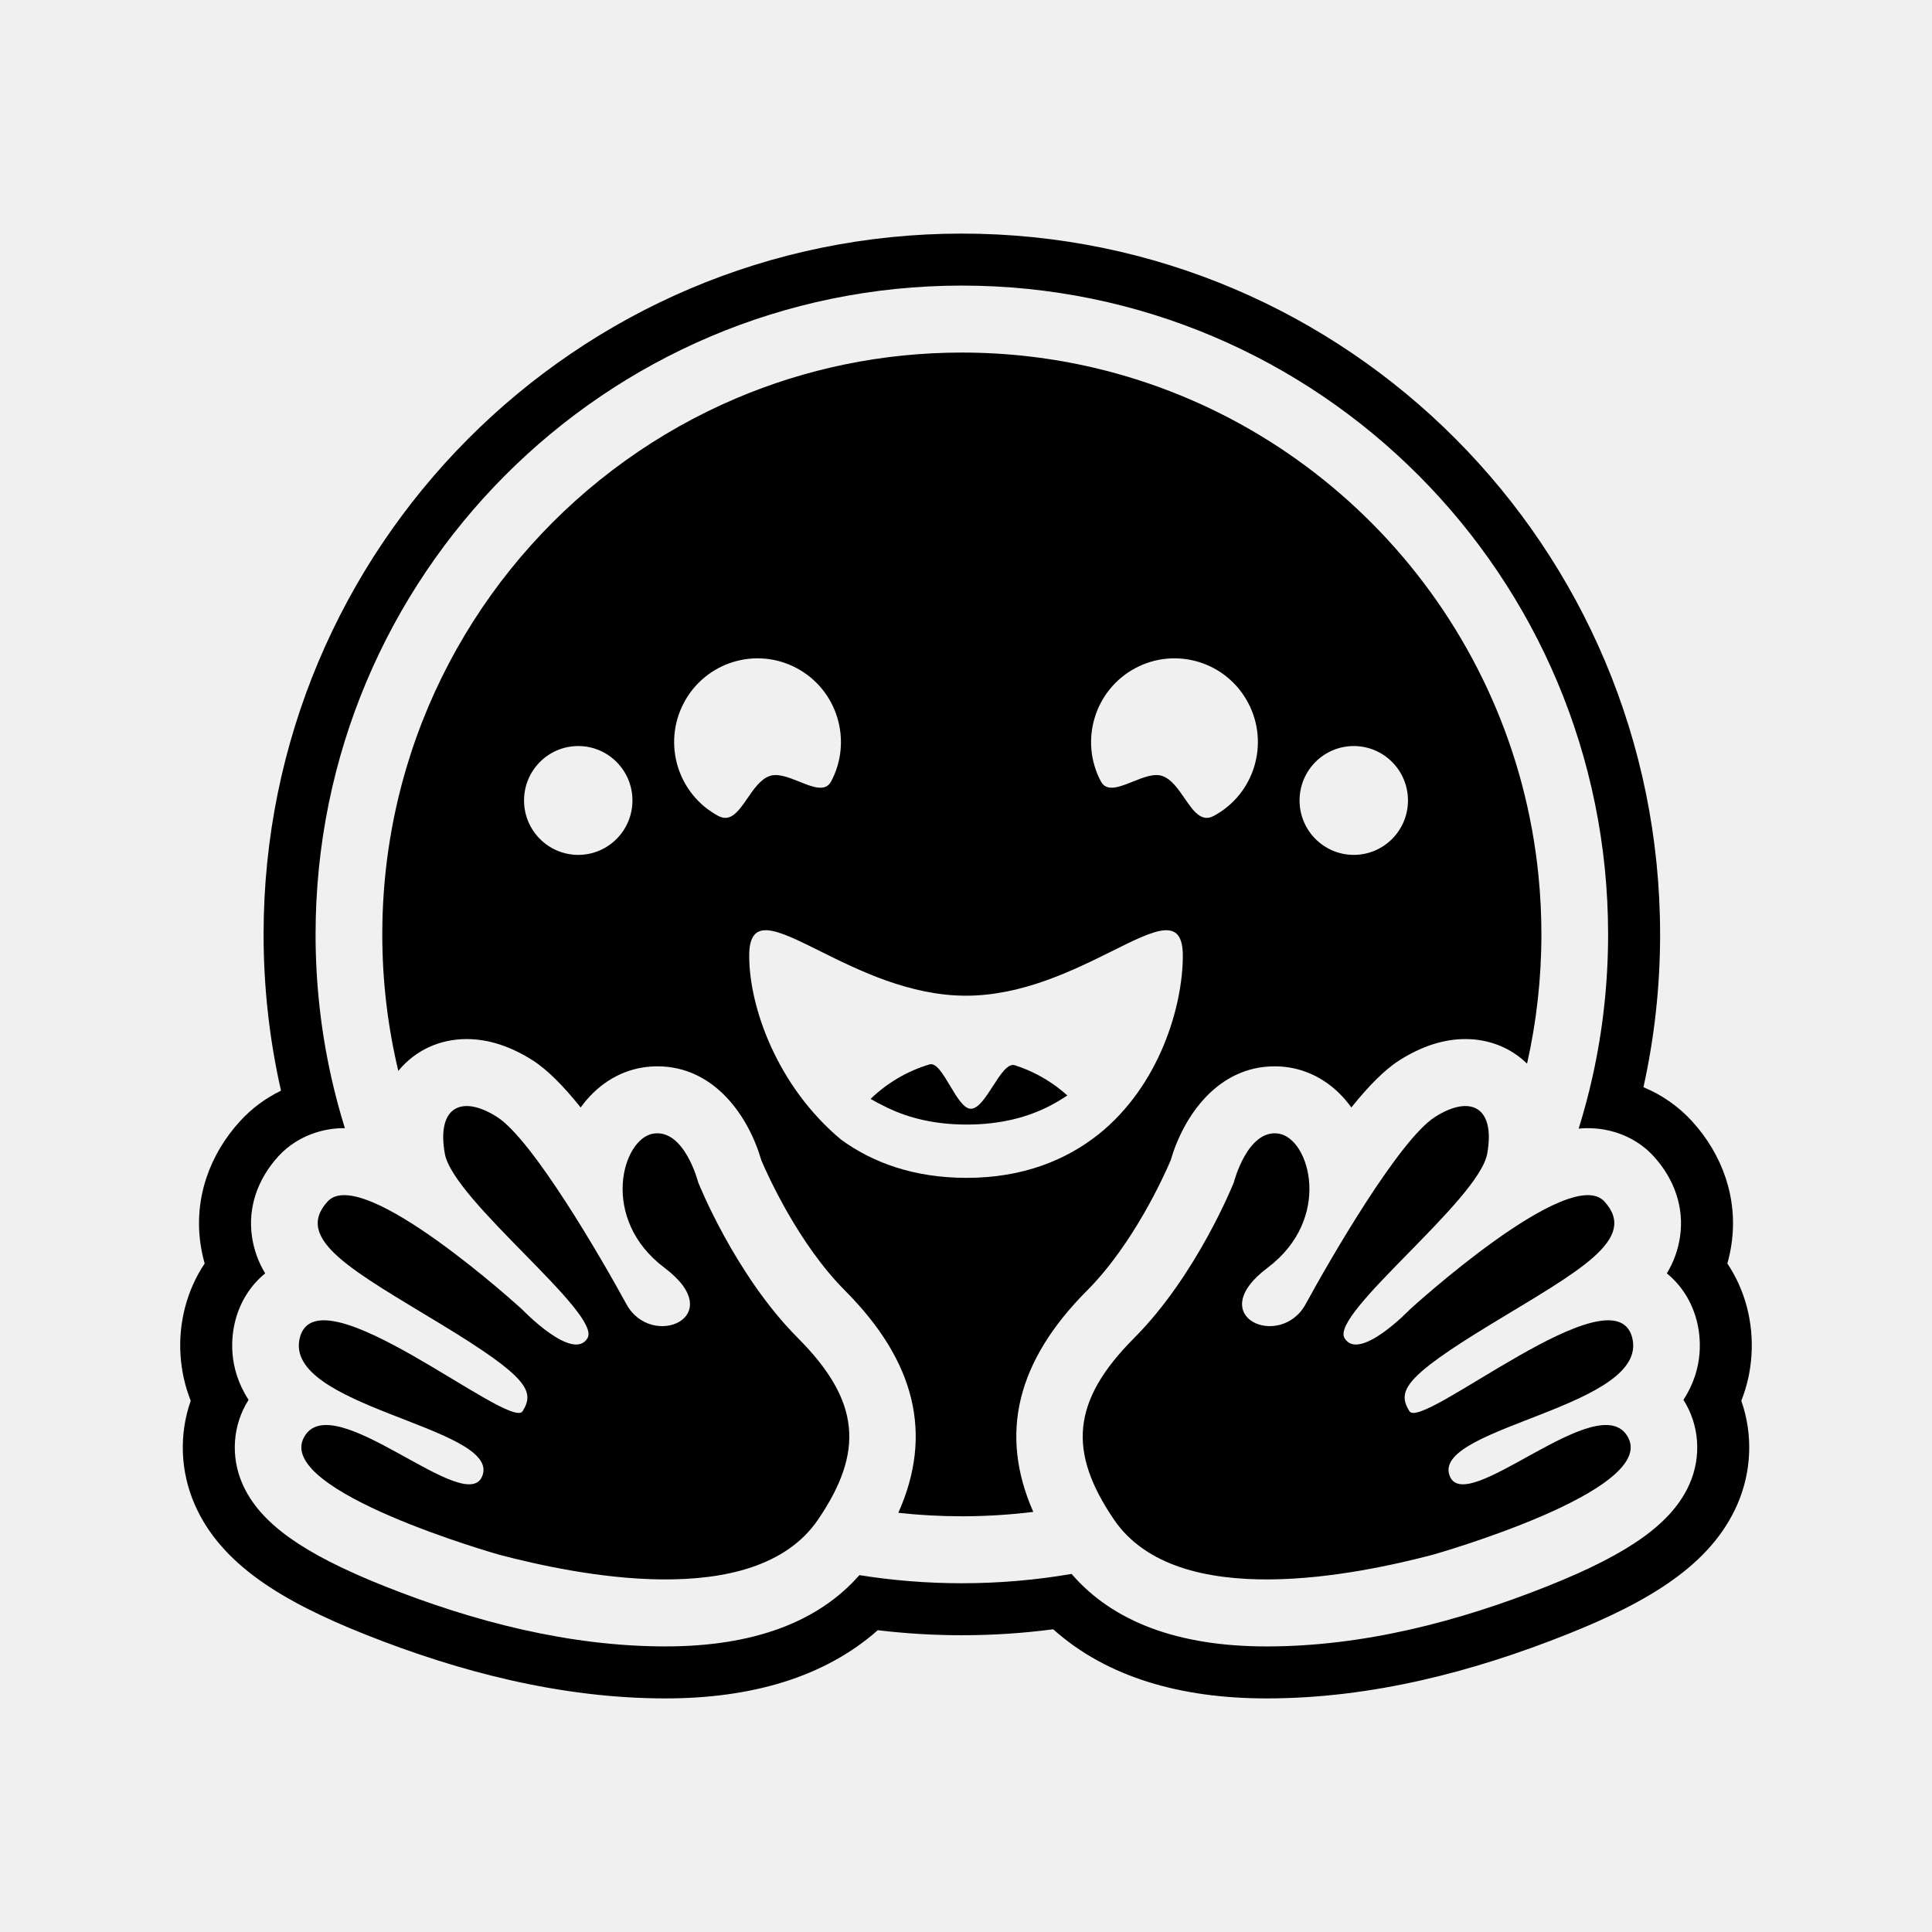
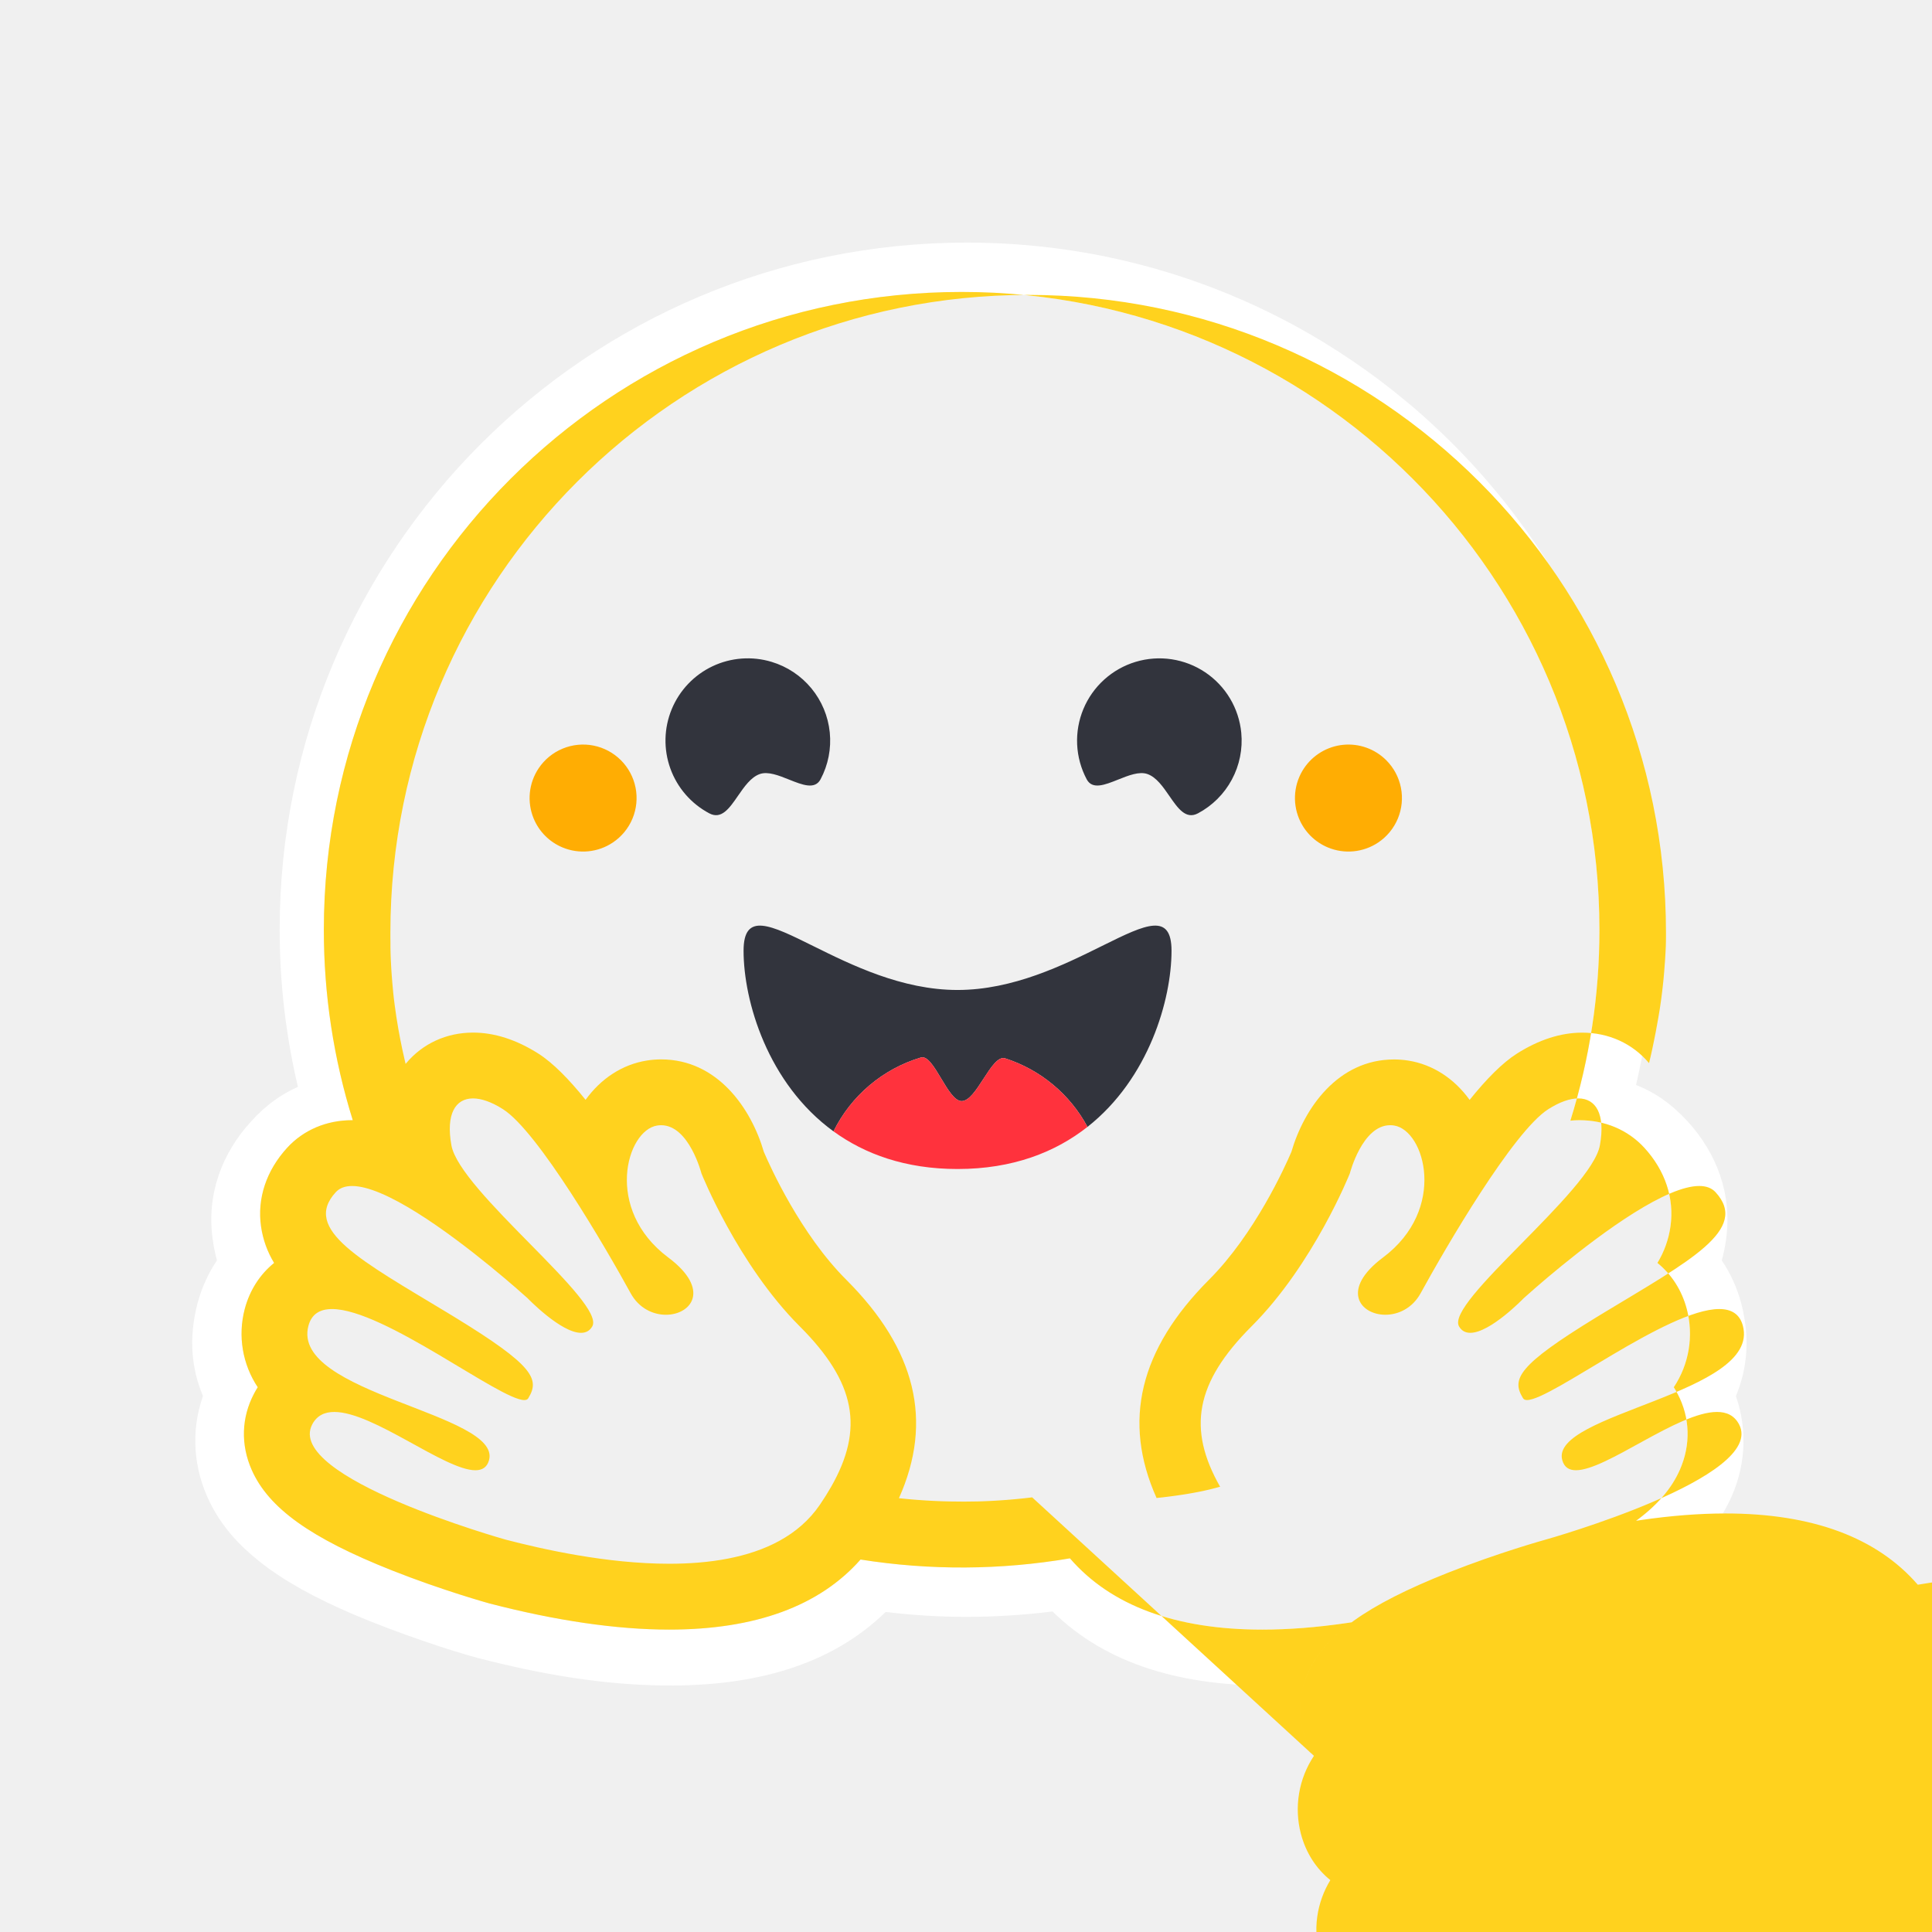
- <svg xmlns="http://www.w3.org/2000/svg" width="1500" height="1500" viewBox="0 0 1500 1500" fill="none">
-   <path fill-rule="evenodd" clip-rule="evenodd" d="M1348.72 1168.37C1360.03 1142.67 1361.13 1113.74 1351.94 1087.55C1361.08 1064.58 1362.52 1038.87 1356.33 1014.97C1353.1 1002.63 1347.95 991.175 1341.12 980.965C1342.52 976.029 1343.6 970.929 1344.36 965.659C1349.44 930.378 1337.38 896.408 1313.59 870.403C1302.83 858.64 1289.91 849.894 1275.97 844.105C1284.44 805.888 1288.9 766.185 1288.9 725.475C1288.9 425.12 1046.33 181.36 746.772 181.36C447.213 181.36 204.644 425.12 204.644 725.475C204.644 767.136 209.317 807.743 218.176 846.781C206.46 852.482 195.618 860.354 186.431 870.403C162.65 896.406 150.585 930.384 155.658 965.659C156.415 970.926 157.505 976.031 158.904 980.965C152.074 991.175 146.922 1002.63 143.692 1014.97C137.445 1038.82 138.958 1064.63 148.078 1087.54C138.888 1113.74 139.992 1142.68 151.301 1168.37C171.605 1214.49 218.813 1243.21 283.614 1269C355.654 1297.68 435.229 1318.64 516.715 1318.64C582.532 1318.64 639.737 1302.62 681.509 1265.68C702.919 1268.26 724.699 1269.59 746.772 1269.59C770.797 1269.59 794.475 1268.02 817.706 1264.97C859.527 1302.39 917.048 1318.64 983.305 1318.64C1065.11 1318.64 1144.1 1297.79 1216.41 1269C1281.21 1243.21 1328.42 1214.49 1348.72 1168.37ZM1201.48 1231.5C1265.52 1206.01 1298.5 1182.26 1311.77 1152.11C1321.11 1130.89 1319.46 1106.41 1307.02 1086.84C1323.52 1061.54 1320.36 1036.98 1317.28 1025.19C1313.34 1010.15 1305.2 997.644 1294.14 988.661C1299.38 979.912 1302.89 970.461 1304.41 959.918C1307.59 937.779 1300.28 915.653 1283.81 897.648C1278.56 891.903 1272.36 887.26 1265.59 883.763C1253.45 877.49 1239.44 874.904 1225.67 876.26C1229.83 862.94 1233.45 849.38 1236.51 835.609C1244.38 800.161 1248.53 763.306 1248.53 725.476C1248.53 447.262 1023.89 221.726 746.772 221.726C469.656 221.726 245.01 447.262 245.01 725.476C245.01 763.44 249.193 800.424 257.122 835.988C260.135 849.506 263.69 862.818 267.762 875.901C254.074 875.791 240.392 879.604 228.93 886.961C224.276 889.948 219.988 893.519 216.214 897.648C199.743 915.653 192.427 937.779 195.613 959.918C197.128 970.461 200.637 979.912 205.881 988.661C194.823 997.644 186.678 1010.15 182.742 1025.19C179.66 1036.98 176.501 1061.54 192.997 1086.84C180.564 1106.41 178.908 1130.89 188.245 1152.11C201.517 1182.26 234.498 1206.01 298.542 1231.5C367.636 1259 441.978 1278.27 516.715 1278.27C584.432 1278.27 634.963 1259.67 667.239 1222.93C693.142 1227.07 719.707 1229.23 746.772 1229.23C775.811 1229.23 804.275 1226.75 831.964 1221.99C864.201 1259.36 915.014 1278.28 983.305 1278.28C1058.36 1278.28 1132.11 1259.11 1201.48 1231.5Z" fill="black" />
-   <path d="M635.221 1179.69C670.856 1127.23 668.331 1087.85 619.437 1038.79C570.542 989.739 542.081 917.979 542.081 917.979C542.081 917.979 531.45 876.301 507.236 880.136C483.022 883.971 465.244 946.254 515.964 984.357C566.684 1022.45 505.864 1048.33 486.35 1012.55C466.836 976.778 413.552 884.803 385.92 867.214C358.3 849.625 338.851 859.479 345.365 895.736C351.878 931.993 467.393 1019.87 456.154 1038.89C444.914 1057.9 405.304 1016.55 405.304 1016.55C405.304 1016.55 281.359 903.302 254.374 932.812C227.389 962.322 274.846 987.048 342.477 1028.15C410.121 1069.25 415.365 1080.1 405.77 1095.65C396.162 1111.2 246.864 984.825 232.84 1038.4C218.83 1091.97 385.208 1107.52 374.939 1144.5C364.671 1181.5 257.741 1074.5 235.87 1116.19C213.987 1157.89 386.762 1206.89 388.16 1207.25C443.969 1221.79 585.705 1252.59 635.221 1179.69Z" fill="black" />
-   <path d="M864.806 1179.69C829.171 1127.23 831.696 1087.85 880.591 1038.79C929.485 989.739 957.946 917.979 957.946 917.979C957.946 917.979 968.577 876.301 992.791 880.136C1017.01 883.971 1034.78 946.254 984.064 984.357C933.344 1022.45 994.164 1048.33 1013.68 1012.55C1033.19 976.778 1086.47 884.803 1114.11 867.214C1141.73 849.625 1161.18 859.479 1154.66 895.736C1148.15 931.993 1032.63 1019.87 1043.87 1038.89C1055.11 1057.9 1094.72 1016.55 1094.72 1016.55C1094.72 1016.55 1218.67 903.302 1245.65 932.812C1272.64 962.322 1225.18 987.048 1157.55 1028.15C1089.91 1069.25 1084.66 1080.1 1094.26 1095.65C1103.87 1111.2 1253.16 984.825 1267.19 1038.4C1281.2 1091.97 1114.82 1107.52 1125.09 1144.5C1135.36 1181.5 1242.29 1074.5 1264.16 1116.19C1286.04 1157.89 1113.27 1206.89 1111.87 1207.25C1056.06 1221.79 914.322 1252.59 864.806 1179.69Z" fill="black" />
-   <path d="M675.913 853.201C679.674 855.39 683.766 857.524 688.891 860.001C705.59 868.074 725.878 873.106 750.564 873.106C777.366 873.106 799.015 867.175 816.53 857.819C821.193 855.328 825.305 852.779 828.701 850.52C818.286 841.142 806.116 833.688 792.747 828.717C791.172 828.131 789.58 827.58 787.973 827.064C782.46 825.295 776.761 834.148 770.915 843.232C765.317 851.929 759.582 860.838 753.744 860.838C748.268 860.838 742.882 851.802 737.615 842.964C732.157 833.804 726.824 824.857 721.649 826.403C704.266 831.599 688.648 840.906 675.913 853.201Z" fill="black" />
-   <path fill-rule="evenodd" clip-rule="evenodd" d="M849.695 285.599C816.641 277.833 782.184 273.727 746.772 273.727C684.644 273.727 625.458 286.368 571.624 309.227C448.998 361.299 354.15 466.394 315.593 595.883C303.37 636.933 296.805 680.435 296.805 725.476C296.805 761.974 301.116 797.461 309.255 831.452C309.366 831.317 309.477 831.183 309.587 831.05C322.652 815.372 341.389 806.727 362.353 806.727C379.135 806.727 396.395 812.304 413.669 823.302C425.128 830.608 437.792 843.556 450.832 859.832C462.913 843.01 479.824 831.83 499.169 828.775C502.872 828.19 506.628 827.891 510.344 827.891H510.357C554.525 827.891 581.096 866.358 591.144 900.964C596.129 912.651 620.058 965.899 656.056 1002.01C710.873 1057.01 724.595 1113.75 697.461 1174.54C713.655 1176.32 730.108 1177.23 746.772 1177.23C747.445 1177.23 748.117 1177.22 748.789 1177.22L749.307 1177.22L750.29 1177.21C767.865 1177.08 785.2 1175.93 802.241 1173.83C775.534 1113.31 789.363 1056.8 843.964 1002.01C879.962 965.899 903.891 912.651 908.876 900.964C918.924 866.358 945.495 827.891 989.663 827.891H989.676C993.392 827.891 997.147 828.19 1000.85 828.775C1020.2 831.83 1037.11 843.01 1049.19 859.832C1062.23 843.556 1074.89 830.608 1086.35 823.302C1103.62 812.304 1120.89 806.727 1137.67 806.727C1156.17 806.727 1172.94 813.46 1185.6 825.819C1192.89 793.547 1196.74 759.963 1196.74 725.476C1196.74 709.883 1195.95 694.474 1194.42 679.288C1174.88 486.115 1034.11 328.922 849.695 285.599ZM652.93 884.744C603.394 843.337 581.677 781.979 581.677 742.068C581.677 711.101 602.797 721.605 636.467 738.35C666.402 753.238 706.256 773.059 750.01 773.059C793.763 773.059 833.618 753.238 863.553 738.35C897.223 721.605 918.343 711.101 918.343 742.068C918.343 780.4 900.71 842.529 852.745 880.809C827.567 900.728 794.093 914.485 750.509 914.485C709.56 914.485 677.534 902.691 652.93 884.744ZM919.726 619.809C914.761 612.591 909.541 605.002 902.523 602.514C896.04 600.216 887.549 603.626 879.395 606.901C868.994 611.078 859.142 615.035 854.701 606.649C837.914 574.953 849.899 535.595 881.471 518.742C913.042 501.889 952.244 513.922 969.031 545.618C985.818 577.315 973.833 616.672 942.261 633.525C932.68 638.64 926.437 629.564 919.726 619.809ZM597.494 602.514C590.477 605.002 585.256 612.591 580.291 619.809C573.581 629.564 567.337 638.64 557.756 633.525C526.185 616.672 514.2 577.315 530.986 545.618C547.773 513.922 586.975 501.889 618.547 518.742C650.118 535.595 662.103 574.953 645.317 606.649C640.876 615.035 631.023 611.078 620.623 606.901C612.468 603.626 603.977 600.216 597.494 602.514ZM1093.15 621.477C1093.15 644.811 1074.31 663.727 1051.07 663.727C1027.83 663.727 1008.98 644.811 1008.98 621.477C1008.98 598.143 1027.83 579.227 1051.07 579.227C1074.31 579.227 1093.15 598.143 1093.15 621.477ZM448.95 663.727C472.192 663.727 491.033 644.811 491.033 621.477C491.033 598.143 472.192 579.227 448.95 579.227C425.708 579.227 406.866 598.143 406.866 621.477C406.866 644.811 425.708 663.727 448.95 663.727Z" fill="black" />
+ <svg xmlns="http://www.w3.org/2000/svg" width="256" height="256" viewBox="0 0 256 256" fill="none">
+   <path d="M230.721 172.7C230.183 170.673 229.313 168.75 228.146 167.008C228.396 166.091 228.587 165.159 228.714 164.217C229.543 158.241 227.471 152.77 223.567 148.537C221.452 146.225 219.185 144.698 216.784 143.761C218.36 137.018 219.157 130.117 219.161 123.193C219.161 120.03 218.982 116.932 218.682 113.88C218.526 112.356 218.337 110.836 218.115 109.32C217.428 104.847 216.408 100.431 215.064 96.11C214.183 93.271 213.164 90.476 212.01 87.736C210.281 83.678 208.262 79.75 205.969 75.982C204.465 73.475 202.827 71.051 201.062 68.72C200.197 67.543 199.296 66.394 198.358 65.274C195.58 61.898 192.561 58.728 189.325 55.788C188.25 54.8 187.145 53.845 186.01 52.926C184.893 51.994 183.751 51.093 182.586 50.222C180.241 48.477 177.818 46.839 175.324 45.315C161.543 36.945 145.382 32.145 128.109 32.145C77.817 32.145 37.057 72.907 37.057 123.196C37.055 130.208 37.867 137.196 39.477 144.02C37.317 144.958 35.247 146.42 33.327 148.535C29.424 152.766 27.351 158.217 28.18 164.193C28.306 165.142 28.495 166.082 28.747 167.006C27.581 168.749 26.712 170.673 26.174 172.7C24.974 177.261 25.369 181.374 26.894 184.978C25.236 189.688 25.65 194.704 27.809 199.065C29.379 202.25 31.626 204.714 34.396 206.916C37.689 209.534 41.811 211.758 46.783 213.892C52.715 216.422 59.956 218.799 63.249 219.671C71.755 221.873 79.911 223.269 88.177 223.337C99.954 223.446 110.096 220.677 117.357 213.59C120.924 214.027 124.515 214.246 128.109 214.244C131.906 214.236 135.699 213.997 139.467 213.529C146.711 220.661 156.892 223.455 168.712 223.343C176.977 223.277 185.133 221.881 193.617 219.676C196.932 218.804 204.17 216.427 210.105 213.897C215.077 211.76 219.199 209.536 222.514 206.922C225.263 204.719 227.508 202.256 229.079 199.071C231.26 194.709 231.652 189.693 230.017 184.983C231.527 181.379 231.92 177.257 230.721 172.7ZM222.281 184.673C223.952 187.844 224.059 191.427 222.585 194.764C220.349 199.821 214.795 203.805 204.008 208.082C197.3 210.742 191.158 212.443 191.104 212.458C182.232 214.759 174.208 215.928 167.262 215.928C155.76 215.928 147.201 212.754 141.773 206.486C132.594 208.05 123.222 208.103 114.026 206.644C108.591 212.808 100.081 215.928 88.676 215.928C81.729 215.928 73.706 214.759 64.833 212.458C64.779 212.443 58.639 210.742 51.929 208.082C41.143 203.805 35.587 199.824 33.352 194.764C31.878 191.427 31.985 187.844 33.656 184.673C33.81 184.378 33.976 184.091 34.153 183.813C33.152 182.309 32.48 180.61 32.182 178.827C31.884 177.045 31.967 175.22 32.425 173.472C33.089 170.949 34.46 168.851 36.322 167.344C35.425 165.87 34.837 164.23 34.592 162.522C34.056 158.808 35.289 155.1 38.062 152.076C40.222 149.723 43.275 148.428 46.655 148.428H46.745C44.197 140.259 42.904 131.75 42.913 123.193C42.913 76.522 80.749 38.683 127.427 38.683C174.104 38.683 211.94 76.518 211.94 123.193C211.947 131.773 210.646 140.304 208.081 148.492C208.489 148.452 208.889 148.432 209.282 148.431C212.662 148.431 215.716 149.726 217.874 152.079C220.647 155.1 221.881 158.811 221.344 162.525C221.1 164.233 220.511 165.873 219.615 167.347C221.477 168.854 222.849 170.952 223.512 173.475C223.97 175.223 224.053 177.048 223.755 178.831C223.458 180.613 222.786 182.312 221.784 183.816C221.961 184.091 222.129 184.378 222.281 184.673Z" fill="white" />
+   <path d="M221.784 183.816C222.786 182.312 223.458 180.613 223.756 178.831C224.053 177.048 223.97 175.223 223.512 173.475C222.848 170.952 221.476 168.854 219.615 167.347C220.512 165.873 221.1 164.233 221.344 162.525C221.881 158.811 220.648 155.103 217.874 152.079C215.716 149.726 212.662 148.431 209.282 148.431C208.889 148.431 208.489 148.452 208.081 148.492C210.643 140.304 211.942 131.774 211.933 123.195C211.933 76.523 174.097 38.685 127.424 38.685C80.75 38.685 42.91 76.519 42.91 123.195C42.901 131.752 44.194 140.261 46.742 148.43H46.652C43.272 148.43 40.219 149.724 38.06 152.077C35.287 155.098 34.053 158.81 34.59 162.523C34.835 164.231 35.423 165.872 36.32 167.346C34.458 168.852 33.086 170.95 32.422 173.473C31.964 175.222 31.882 177.047 32.18 178.83C32.478 180.612 33.15 182.312 34.152 183.816C33.974 184.094 33.81 184.381 33.655 184.676C31.985 187.847 31.877 191.43 33.352 194.767C35.588 199.824 41.142 203.808 51.929 208.085C58.636 210.745 64.779 212.446 64.833 212.461C73.705 214.762 81.729 215.931 88.675 215.931C100.081 215.931 108.591 212.811 114.026 206.647C123.222 208.106 132.594 208.052 141.773 206.489C147.201 212.757 155.76 215.931 167.262 215.931C174.208 215.931 182.232 214.762 191.103 212.461C191.158 212.446 197.298 210.745 204.008 208.085C214.795 203.808 220.35 199.824 222.585 194.767C224.059 191.43 223.952 187.847 222.281 184.676C222.129 184.379 221.961 184.091 221.784 183.816ZM110.137 196.997C109.669 197.815 109.168 198.614 108.635 199.391C107.23 201.448 105.382 203.02 103.237 204.188C99.137 206.424 93.947 207.205 88.675 207.205C80.346 207.205 71.808 205.256 67.023 204.015C66.787 203.954 37.689 195.735 41.373 188.739C41.993 187.562 43.013 187.092 44.298 187.092C49.485 187.092 58.93 194.816 62.989 194.816C63.896 194.816 64.536 194.43 64.797 193.488C66.527 187.284 38.504 184.676 40.864 175.692C41.28 174.102 42.41 173.456 43.998 173.456C50.856 173.455 66.248 185.516 69.467 185.516C69.714 185.516 69.891 185.443 69.987 185.291C70.001 185.268 70.015 185.246 70.028 185.222C71.539 182.727 70.672 180.913 60.321 174.573L59.327 173.968C47.936 167.074 39.941 162.925 44.488 157.975C45.011 157.404 45.753 157.151 46.654 157.151C47.722 157.151 49.015 157.508 50.439 158.108C56.455 160.645 64.793 167.564 68.276 170.581C68.824 171.057 69.368 171.538 69.909 172.022C69.909 172.022 74.319 176.608 76.985 176.608C77.599 176.608 78.12 176.366 78.473 175.768C80.364 172.58 60.91 157.838 59.813 151.755C59.069 147.634 60.335 145.546 62.675 145.546C63.788 145.546 65.146 146.02 66.645 146.971C71.295 149.922 80.273 165.35 83.56 171.352C84.662 173.363 86.543 174.213 88.238 174.213C91.601 174.213 94.23 170.87 88.546 166.622C80.003 160.23 83.001 149.782 87.078 149.139C87.252 149.111 87.428 149.097 87.603 149.097C91.311 149.097 92.946 155.486 92.946 155.486C92.946 155.486 97.74 167.524 105.975 175.753C113.447 183.222 114.491 189.351 110.137 196.997ZM136.766 198.407L136.339 198.458L135.611 198.541C135.228 198.581 134.844 198.619 134.459 198.654L134.084 198.688L133.741 198.717L133.255 198.756L132.718 198.795L132.182 198.83L132.063 198.838C131.923 198.846 131.783 198.855 131.641 198.862L131.462 198.872C131.296 198.881 131.13 198.889 130.962 198.896L130.381 198.921L129.854 198.939L129.502 198.949H129.323C129.213 198.949 129.104 198.955 128.994 198.956H128.82C128.71 198.956 128.601 198.956 128.491 198.961L128.043 198.967H127.418C126.927 198.967 126.437 198.962 125.949 198.952L125.553 198.943C125.44 198.943 125.327 198.938 125.216 198.934L124.796 198.922L124.275 198.902L123.805 198.881L123.684 198.876L123.237 198.853C123.112 198.846 122.989 198.84 122.865 198.831L122.576 198.814C122.213 198.791 121.85 198.766 121.487 198.738L121.107 198.707C120.947 198.695 120.787 198.68 120.628 198.666C120.441 198.65 120.254 198.632 120.067 198.614C119.754 198.585 119.441 198.553 119.128 198.519H119.113C123.683 188.324 121.372 178.802 112.137 169.575C106.08 163.526 102.051 154.594 101.215 152.633C99.523 146.828 95.045 140.375 87.608 140.375C86.979 140.375 86.351 140.425 85.73 140.523C82.472 141.036 79.624 142.911 77.592 145.733C75.396 143.002 73.262 140.831 71.332 139.605C68.422 137.76 65.518 136.824 62.689 136.824C59.158 136.824 56.002 138.274 53.802 140.904L53.746 140.971C53.704 140.798 53.664 140.625 53.623 140.451L53.618 140.428C53.199 138.638 52.848 136.833 52.564 135.016C52.564 135.004 52.564 134.992 52.558 134.98C52.536 134.843 52.516 134.705 52.495 134.568C52.433 134.162 52.376 133.755 52.322 133.348C52.298 133.163 52.272 132.978 52.249 132.793L52.181 132.238C52.159 132.053 52.141 131.868 52.121 131.683L52.117 131.655C52.067 131.168 52.021 130.68 51.981 130.191V130.168C51.965 129.994 51.951 129.818 51.938 129.644L51.931 129.57C51.923 129.476 51.916 129.382 51.91 129.289L51.903 129.193C51.894 129.045 51.883 128.897 51.873 128.749L51.841 128.255L51.837 128.195C51.832 128.065 51.824 127.935 51.817 127.805L51.785 127.164L51.763 126.616L51.754 126.323C51.75 126.197 51.747 126.072 51.745 125.947V125.864L51.738 125.588V124.945L51.733 124.603V124.487L51.729 124.087V123.587C51.729 76.911 89.569 39.077 136.242 39.077C182.916 39.077 220.751 76.915 220.751 123.587V124.076C220.751 124.203 220.751 124.329 220.746 124.455V124.589L220.741 124.879V124.893C220.741 125.004 220.737 125.115 220.732 125.226V125.316C220.726 125.451 220.72 125.587 220.712 125.724V125.749L220.693 126.123L220.684 126.298L220.676 126.43C220.664 126.65 220.651 126.87 220.637 127.09C220.631 127.161 220.626 127.232 220.621 127.304L220.609 127.499L220.597 127.642C220.573 127.995 220.547 128.349 220.517 128.703L220.506 128.83C220.492 129.002 220.477 129.174 220.461 129.346L220.45 129.471C220.443 129.558 220.434 129.645 220.426 129.732L220.383 130.173C220.383 130.182 220.383 130.191 220.377 130.2L220.361 130.352L220.343 130.53C220.331 130.645 220.317 130.76 220.304 130.874L220.272 131.147L220.247 131.364L220.244 131.398C220.209 131.692 220.172 131.985 220.132 132.278L220.071 132.718L220.056 132.827C220.04 132.944 220.023 133.061 220.006 133.178L219.989 133.297L219.955 133.529L219.93 133.698C219.872 134.062 219.812 134.425 219.748 134.788C219.686 135.153 219.621 135.517 219.552 135.88L219.495 136.182C219.477 136.291 219.459 136.4 219.438 136.509C219.393 136.748 219.348 136.987 219.299 137.225L219.209 137.677L219.182 137.811C219.108 138.18 219.033 138.549 218.954 138.916L218.931 139.022C218.889 139.219 218.846 139.417 218.8 139.614L218.793 139.651C218.754 139.824 218.714 139.997 218.672 140.17C218.632 140.341 218.591 140.511 218.549 140.682V140.695L218.514 140.827L218.504 140.864C216.3 138.259 213.16 136.831 209.637 136.831C206.808 136.831 203.904 137.767 200.994 139.612C199.064 140.838 196.93 143.009 194.734 145.741C192.701 142.919 189.851 141.044 186.596 140.531C185.976 140.433 185.347 140.383 184.718 140.383C177.28 140.383 172.803 146.835 171.111 152.641C170.274 154.602 166.245 163.534 160.189 169.583C150.996 178.81 148.693 188.317 153.251 198.493L153.452 198.471C153.64 198.452 153.829 198.431 154.018 198.41L154.139 198.396C154.295 198.377 154.451 198.359 154.608 198.338L154.683 198.329C154.873 198.306 155.062 198.281 155.252 198.257L155.489 198.225L155.8 198.183L156.111 198.138C156.262 198.117 156.413 198.094 156.564 198.071L156.629 198.062L156.915 198.018L157.114 197.985L157.269 197.96L157.414 197.936L157.526 197.917L157.849 197.86C157.953 197.842 158.057 197.823 158.161 197.804L158.273 197.783L158.673 197.708H158.687C159.693 197.514 160.689 197.277 161.67 196.999C157.317 189.349 158.361 183.221 165.833 175.751C174.067 167.522 178.861 155.484 178.861 155.484C178.861 155.484 180.496 149.095 184.204 149.095C184.379 149.095 184.555 149.109 184.729 149.137C188.806 149.78 191.799 160.228 183.261 166.62C177.577 170.868 180.205 174.211 183.569 174.211C185.264 174.211 187.145 173.362 188.247 171.35C191.534 165.348 200.512 149.92 205.162 146.969C206.662 146.018 208.019 145.544 209.132 145.544C211.472 145.544 212.739 147.632 211.995 151.753C210.898 157.836 191.443 172.578 193.335 175.766C193.689 176.364 194.208 176.606 194.822 176.606C197.488 176.606 201.899 172.02 201.899 172.02C202.439 171.536 202.984 171.055 203.532 170.579C207.015 167.562 215.353 160.643 221.369 158.106C222.793 157.506 224.086 157.149 225.154 157.149C226.055 157.149 226.797 157.402 227.32 157.973C231.865 162.924 223.872 167.073 212.48 173.967L211.487 174.572C201.136 180.912 200.267 182.726 201.779 185.221C201.793 185.244 201.806 185.266 201.82 185.289C201.918 185.441 202.094 185.514 202.34 185.514C205.559 185.514 220.951 173.453 227.809 173.454C229.398 173.454 230.528 174.099 230.944 175.69C233.304 184.674 205.281 187.282 207.011 193.486C207.274 194.428 207.912 194.814 208.819 194.814C212.879 194.814 222.324 187.09 227.511 187.09C228.797 187.09 229.815 187.561 230.436 188.737C234.119 195.733 205.025 203.952 204.785 204.013C204.731 204.028 198.589 205.729 191.881 208.389C181.094 212.666 175.54 216.648 173.304 221.706C171.831 225.043 171.938 228.626 173.608 231.797C173.761 232.092 173.929 232.379 174.106 232.657C173.104 234.161 172.432 235.86 172.135 237.642C171.837 239.425 171.92 241.25 172.378 242.998C173.041 245.521 174.413 247.619 176.275 249.126C175.379 250.6 174.79 252.24 174.546 253.948C174.009 257.662 175.243 261.37 178.016 264.394C180.175 266.747 183.229 268.042 186.609 268.042C187.002 268.042 187.402 268.021 187.81 267.981C185.248 276.169 183.949 284.699 183.958 293.278C183.958 339.95 221.794 377.788 268.467 377.788C315.141 377.788 352.981 339.954 352.981 293.278C352.989 284.721 351.697 276.212 349.149 268.043H349.239C352.619 268.043 355.672 266.749 357.831 264.396C360.604 261.375 361.838 257.663 361.301 253.95C361.056 252.242 360.468 250.601 359.571 249.127C361.433 247.621 362.805 245.523 363.469 243C363.926 241.251 364.009 239.426 363.711 237.643C363.413 235.861 362.741 234.161 361.739 232.657C361.917 232.379 362.081 232.092 362.236 231.797C363.906 228.626 364.014 225.043 362.539 221.706C360.303 216.649 354.749 212.665 343.962 208.388C337.255 205.728 331.112 204.027 331.058 204.012C322.185 201.711 314.161 200.542 307.216 200.542C295.811 200.542 287.3 203.662 281.865 209.826C272.669 208.367 263.298 208.421 254.118 209.984C248.69 203.716 240.131 200.542 228.629 200.542C221.683 200.542 213.659 201.711 204.787 204.012C204.733 204.027 198.59 205.728 191.883 208.388C181.096 212.665 175.541 216.649 173.306 221.706C171.831 225.043 171.939 228.626 173.609 231.797C173.761 232.094 173.929 232.381 174.106 232.656C173.105 234.16 172.433 235.859 172.135 237.642C171.838 239.424 171.921 241.249 172.379 242.997C173.043 245.52 174.414 247.618 176.276 249.125C175.379 250.599 174.791 252.239 174.547 253.947C174.01 257.661 175.243 261.369 178.017 264.393C180.175 266.746 183.229 268.041 186.609 268.041C187.002 268.041 187.402 268.02 187.81 267.98C185.247 276.169 183.948 284.699 183.957 293.279C183.957 339.95 221.793 377.788 268.466 377.788C315.14 377.788 352.98 339.954 352.98 293.279C352.988 284.722 351.696 276.212 349.148 268.044H349.238C352.618 268.044 355.671 266.749 357.83 264.396C360.603 261.375 361.837 257.663 361.3 253.95C361.055 252.242 360.467 250.602 359.57 249.128C361.432 247.621 362.804 245.523 363.468 243C363.925 241.252 364.008 239.427 363.71 237.644C363.412 235.862 362.74 234.162 361.738 232.658C361.916 232.38 362.08 232.093 362.235 231.798C363.905 228.627 364.012 225.044 362.538 221.707C360.302 216.65 354.748 212.666 343.961 208.389C337.254 205.729 331.111 204.028 331.057 204.013C322.184 201.712 314.16 200.543 307.215 200.543C295.81 200.543 287.299 203.663 281.864 209.827C272.668 208.368 263.297 208.422 254.117 209.985C248.689 203.717 240.13 200.543 228.628 200.543C221.682 200.543 213.658 201.712 204.786 204.013C204.732 204.028 198.589 205.729 191.882 208.389C181.095 212.666 175.54 216.65 173.305 221.707C171.83 225.044 171.938 228.627 173.608 231.798C173.76 232.095 173.928 232.382 174.105 232.657Z" fill="#FFD21E" />
+   <path fill-rule="evenodd" clip-rule="evenodd" d="M152.047 102.567C153.229 102.985 154.108 104.257 154.944 105.468C156.074 107.104 157.126 108.627 158.74 107.769C160.644 106.756 162.205 105.202 163.225 103.302C164.246 101.402 164.681 99.243 164.475 97.096C164.321 95.491 163.813 93.94 162.987 92.555C162.161 91.17 161.038 89.985 159.7 89.086C158.361 88.187 156.839 87.597 155.245 87.357C153.65 87.117 152.022 87.234 150.478 87.699C148.934 88.164 147.513 88.965 146.316 90.046C145.119 91.126 144.176 92.458 143.556 93.946C142.936 95.434 142.653 97.041 142.728 98.652C142.804 100.263 143.235 101.836 143.992 103.26C144.74 104.667 146.4 104.003 148.152 103.302C149.525 102.753 150.956 102.181 152.047 102.567ZM100.672 102.567C99.49 102.985 98.611 104.258 97.775 105.468C96.645 107.105 95.592 108.627 93.979 107.769C91.585 106.501 89.748 104.386 88.828 101.838C87.907 99.29 87.969 96.49 89.001 93.984C90.032 91.479 91.96 89.447 94.408 88.285C96.856 87.124 99.649 86.916 102.242 87.701C104.307 88.323 106.141 89.543 107.513 91.207C108.885 92.87 109.732 94.903 109.949 97.049C110.165 99.195 109.74 101.356 108.728 103.26C107.979 104.667 106.319 104.003 104.567 103.303C103.193 102.753 101.764 102.181 100.672 102.567ZM144.099 149.318C152.242 142.903 155.233 132.429 155.233 125.977C155.233 120.877 151.802 122.482 146.309 125.202L145.999 125.355C140.957 127.852 134.245 131.177 126.877 131.177C119.508 131.177 112.796 127.852 107.755 125.354C102.084 122.545 98.527 120.783 98.527 125.978C98.527 132.634 101.709 143.563 110.443 149.912C111.596 147.573 113.219 145.497 115.211 143.813C117.202 142.129 119.52 140.874 122.018 140.126C122.89 139.866 123.788 141.367 124.707 142.904C125.594 144.386 126.501 145.902 127.423 145.902C128.406 145.902 129.371 144.408 130.314 142.95C131.299 141.425 132.26 139.94 133.189 140.237C137.864 141.738 141.775 144.993 144.099 149.318Z" fill="#32343D" />
+   <path d="M144.097 149.317C139.856 152.659 134.219 154.9 126.878 154.9C119.981 154.9 114.587 152.922 110.443 149.911C111.596 147.572 113.219 145.495 115.211 143.812C117.202 142.128 119.52 140.873 122.018 140.125C123.73 139.614 125.545 145.901 127.423 145.901C129.433 145.901 131.37 139.655 133.189 140.236C137.863 141.738 141.773 144.993 144.097 149.317Z" fill="#FF323D" />
+   <path fill-rule="evenodd" clip-rule="evenodd" d="M81.2 111.64C80.231 112.288 79.117 112.687 77.957 112.801C76.797 112.916 75.627 112.742 74.55 112.295C73.689 111.94 72.907 111.418 72.249 110.759C71.59 110.101 71.068 109.319 70.713 108.458C70.267 107.381 70.094 106.211 70.208 105.051C70.323 103.891 70.722 102.777 71.37 101.808C72.149 100.642 73.256 99.733 74.551 99.197C75.847 98.66 77.272 98.52 78.647 98.793C80.022 99.067 81.285 99.743 82.276 100.734C83.267 101.726 83.942 102.99 84.215 104.365C84.488 105.74 84.348 107.165 83.811 108.46C83.275 109.755 82.365 110.861 81.2 111.64ZM182.613 111.64C181.644 112.288 180.53 112.687 179.37 112.801C178.209 112.916 177.039 112.742 175.962 112.295C175.101 111.939 174.319 111.418 173.661 110.759C173.003 110.101 172.481 109.319 172.125 108.458C171.68 107.381 171.507 106.211 171.621 105.051C171.736 103.891 172.135 102.777 172.782 101.808C173.364 100.936 174.133 100.205 175.032 99.666C175.931 99.127 176.938 98.794 177.981 98.692C179.025 98.589 180.078 98.719 181.064 99.073C182.051 99.426 182.947 99.994 183.688 100.736C184.68 101.727 185.355 102.99 185.628 104.365C185.902 105.74 185.761 107.165 185.224 108.46C184.687 109.755 183.779 110.861 182.613 111.64Z" fill="#FFAD03" />
</svg>
